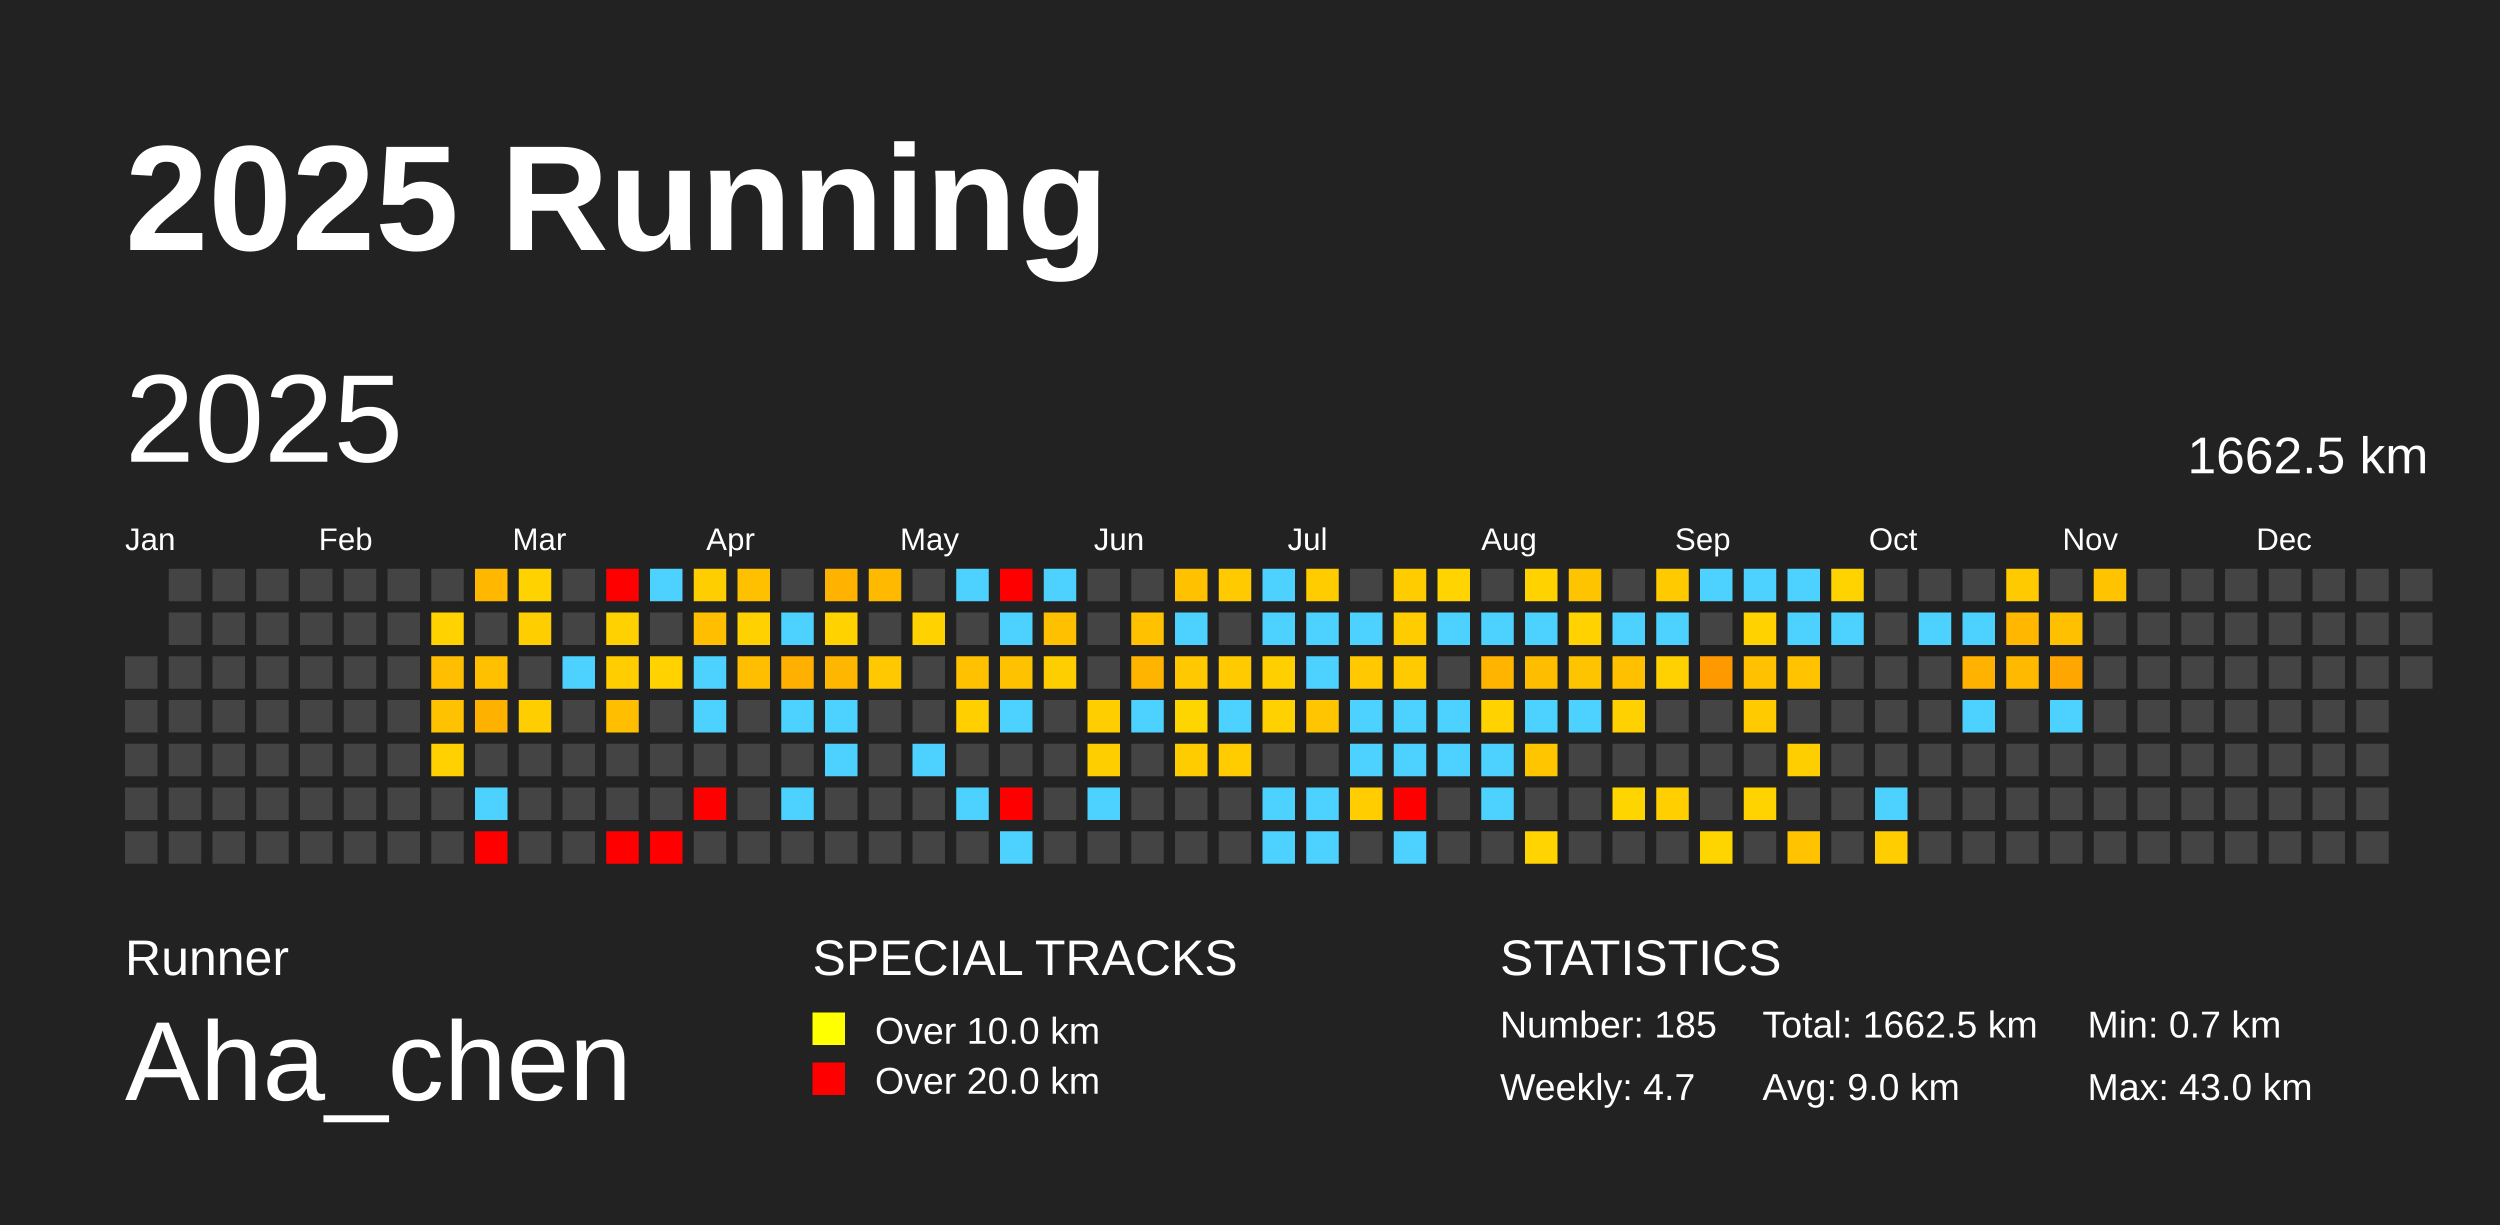
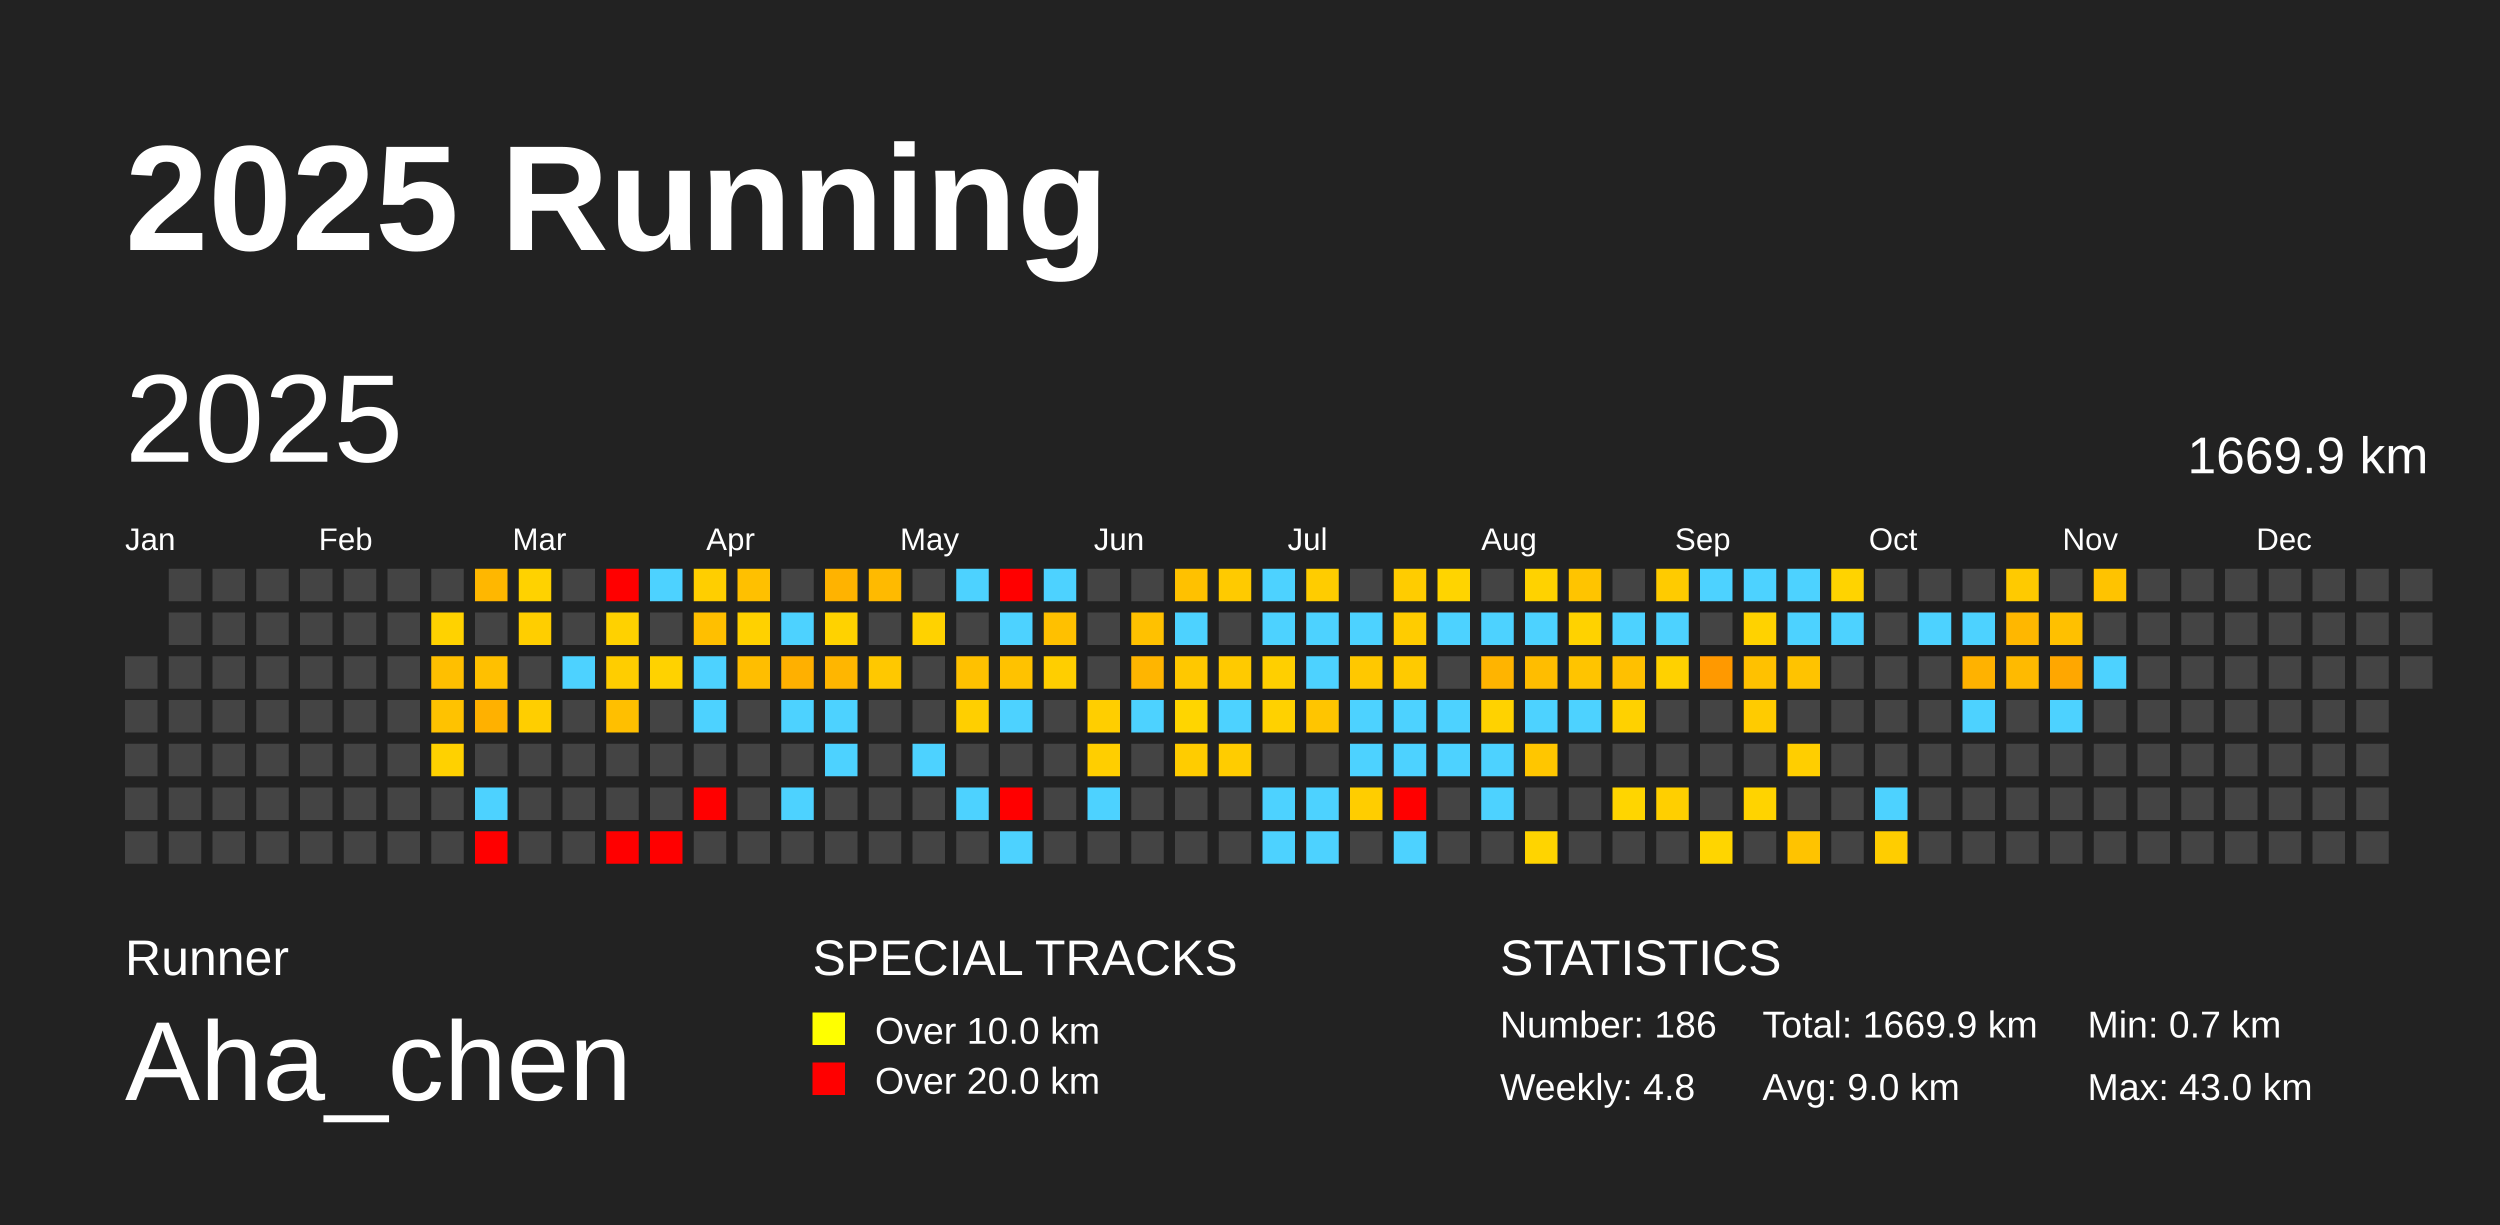
<svg xmlns="http://www.w3.org/2000/svg" baseProfile="full" height="98mm" version="1.1" viewBox="0,0,200,98" width="200mm">
  <defs />
  <rect fill="#222222" height="98" width="200" x="0" y="0" />
  <text fill="#FFFFFF" style="font-size:12px; font-family:Arial; font-weight:bold;" x="10" y="20">2025 Running</text>
  <text fill="#FFFFFF" style="font-size:4px; font-family:Arial" x="10" y="78">Runner</text>
  <text fill="#FFFFFF" style="font-size:9px; font-family:Arial" x="10" y="88">Aha_chen</text>
  <text fill="#FFFFFF" style="font-size:4px; font-family:Arial" x="65" y="78">SPECIAL TRACKS</text>
  <rect fill="yellow" height="2.6" width="2.6" x="65" y="81" />
  <text fill="#FFFFFF" style="font-size:3px; font-family:Arial" x="70" y="83.5">Over 10.0 km</text>
  <rect fill="red" height="2.6" width="2.6" x="65" y="85" />
  <text fill="#FFFFFF" style="font-size:3px; font-family:Arial" x="70" y="87.5">Over 20.0 km</text>
  <text fill="#FFFFFF" style="font-size:4px; font-family:Arial" x="120" y="78">STATISTICS</text>
-   <text fill="#FFFFFF" style="font-size:3px; font-family:Arial" x="120" y="83">Number: 185</text>
-   <text fill="#FFFFFF" style="font-size:3px; font-family:Arial" x="120" y="88">Weekly: 4.7</text>
-   <text fill="#FFFFFF" style="font-size:3px; font-family:Arial" x="141" y="83">Total: 1662.5 km</text>
+   <text fill="#FFFFFF" style="font-size:3px; font-family:Arial" x="120" y="83">Number: 186</text>
+   <text fill="#FFFFFF" style="font-size:3px; font-family:Arial" x="120" y="88">Weekly: 4.8</text>
+   <text fill="#FFFFFF" style="font-size:3px; font-family:Arial" x="141" y="83">Total: 1669.9 km</text>
  <text fill="#FFFFFF" style="font-size:3px; font-family:Arial" x="141" y="88">Avg: 9.0 km</text>
  <text fill="#FFFFFF" style="font-size:3px; font-family:Arial" x="167" y="83">Min: 0.7 km</text>
  <text fill="#FFFFFF" style="font-size:3px; font-family:Arial" x="167" y="88">Max: 43.0 km</text>
  <text dominant-baseline="hanging" fill="#FFFFFF" style="font-size:10.0px; font-family:Arial;" x="10" y="30">2025</text>
-   <text dominant-baseline="hanging" fill="#FFFFFF" style="font-size:4.125px; font-family:Arial;" x="175" y="35">1662.5 km</text>
+   <text dominant-baseline="hanging" fill="#FFFFFF" style="font-size:4.125px; font-family:Arial;" x="175" y="35">1669.9 km</text>
  <text fill="#FFFFFF" style="font-size:2.5px; font-family:Arial" x="10.0" y="44">Jan</text>
  <text fill="#FFFFFF" style="font-size:2.5px; font-family:Arial" x="25.5" y="44">Feb</text>
  <text fill="#FFFFFF" style="font-size:2.5px; font-family:Arial" x="41.0" y="44">Mar</text>
  <text fill="#FFFFFF" style="font-size:2.5px; font-family:Arial" x="56.5" y="44">Apr</text>
  <text fill="#FFFFFF" style="font-size:2.5px; font-family:Arial" x="72.0" y="44">May</text>
  <text fill="#FFFFFF" style="font-size:2.5px; font-family:Arial" x="87.5" y="44">Jun</text>
  <text fill="#FFFFFF" style="font-size:2.5px; font-family:Arial" x="103.0" y="44">Jul</text>
  <text fill="#FFFFFF" style="font-size:2.5px; font-family:Arial" x="118.5" y="44">Aug</text>
  <text fill="#FFFFFF" style="font-size:2.5px; font-family:Arial" x="134.0" y="44">Sep</text>
  <text fill="#FFFFFF" style="font-size:2.5px; font-family:Arial" x="149.5" y="44">Oct</text>
  <text fill="#FFFFFF" style="font-size:2.5px; font-family:Arial" x="165.0" y="44">Nov</text>
  <text fill="#FFFFFF" style="font-size:2.5px; font-family:Arial" x="180.5" y="44">Dec</text>
  <rect fill="#444444" height="2.6" width="2.6" x="10.0" y="52.5" />
  <rect fill="#444444" height="2.6" width="2.6" x="10.0" y="56.0" />
  <rect fill="#444444" height="2.6" width="2.6" x="10.0" y="59.5" />
  <rect fill="#444444" height="2.6" width="2.6" x="10.0" y="63.0" />
  <rect fill="#444444" height="2.6" width="2.6" x="10.0" y="66.5" />
  <rect fill="#444444" height="2.6" width="2.6" x="13.5" y="45.5" />
  <rect fill="#444444" height="2.6" width="2.6" x="13.5" y="49.0" />
  <rect fill="#444444" height="2.6" width="2.6" x="13.5" y="52.5" />
  <rect fill="#444444" height="2.6" width="2.6" x="13.5" y="56.0" />
  <rect fill="#444444" height="2.6" width="2.6" x="13.5" y="59.5" />
  <rect fill="#444444" height="2.6" width="2.6" x="13.5" y="63.0" />
  <rect fill="#444444" height="2.6" width="2.6" x="13.5" y="66.5" />
  <rect fill="#444444" height="2.6" width="2.6" x="17.0" y="45.5" />
  <rect fill="#444444" height="2.6" width="2.6" x="17.0" y="49.0" />
  <rect fill="#444444" height="2.6" width="2.6" x="17.0" y="52.5" />
  <rect fill="#444444" height="2.6" width="2.6" x="17.0" y="56.0" />
  <rect fill="#444444" height="2.6" width="2.6" x="17.0" y="59.5" />
  <rect fill="#444444" height="2.6" width="2.6" x="17.0" y="63.0" />
  <rect fill="#444444" height="2.6" width="2.6" x="17.0" y="66.5" />
  <rect fill="#444444" height="2.6" width="2.6" x="20.5" y="45.5" />
  <rect fill="#444444" height="2.6" width="2.6" x="20.5" y="49.0" />
  <rect fill="#444444" height="2.6" width="2.6" x="20.5" y="52.5" />
  <rect fill="#444444" height="2.6" width="2.6" x="20.5" y="56.0" />
  <rect fill="#444444" height="2.6" width="2.6" x="20.5" y="59.5" />
  <rect fill="#444444" height="2.6" width="2.6" x="20.5" y="63.0" />
  <rect fill="#444444" height="2.6" width="2.6" x="20.5" y="66.5" />
  <rect fill="#444444" height="2.6" width="2.6" x="24.0" y="45.5" />
  <rect fill="#444444" height="2.6" width="2.6" x="24.0" y="49.0" />
  <rect fill="#444444" height="2.6" width="2.6" x="24.0" y="52.5" />
  <rect fill="#444444" height="2.6" width="2.6" x="24.0" y="56.0" />
  <rect fill="#444444" height="2.6" width="2.6" x="24.0" y="59.5" />
  <rect fill="#444444" height="2.6" width="2.6" x="24.0" y="63.0" />
  <rect fill="#444444" height="2.6" width="2.6" x="24.0" y="66.5" />
  <rect fill="#444444" height="2.6" width="2.6" x="27.5" y="45.5" />
  <rect fill="#444444" height="2.6" width="2.6" x="27.5" y="49.0" />
  <rect fill="#444444" height="2.6" width="2.6" x="27.5" y="52.5" />
  <rect fill="#444444" height="2.6" width="2.6" x="27.5" y="56.0" />
  <rect fill="#444444" height="2.6" width="2.6" x="27.5" y="59.5" />
  <rect fill="#444444" height="2.6" width="2.6" x="27.5" y="63.0" />
  <rect fill="#444444" height="2.6" width="2.6" x="27.5" y="66.5" />
  <rect fill="#444444" height="2.6" width="2.6" x="31.0" y="45.5" />
  <rect fill="#444444" height="2.6" width="2.6" x="31.0" y="49.0" />
  <rect fill="#444444" height="2.6" width="2.6" x="31.0" y="52.5" />
  <rect fill="#444444" height="2.6" width="2.6" x="31.0" y="56.0" />
  <rect fill="#444444" height="2.6" width="2.6" x="31.0" y="59.5" />
  <rect fill="#444444" height="2.6" width="2.6" x="31.0" y="63.0" />
  <rect fill="#444444" height="2.6" width="2.6" x="31.0" y="66.5" />
  <rect fill="#444444" height="2.6" width="2.6" x="34.5" y="45.5" />
  <rect fill="#ffd200" height="2.6" width="2.6" x="34.5" y="49.0" />
  <rect fill="#ffbf00" height="2.6" width="2.6" x="34.5" y="52.5" />
  <rect fill="#ffc200" height="2.6" width="2.6" x="34.5" y="56.0" />
  <rect fill="#ffd100" height="2.6" width="2.6" x="34.5" y="59.5" />
  <rect fill="#444444" height="2.6" width="2.6" x="34.5" y="63.0" />
  <rect fill="#444444" height="2.6" width="2.6" x="34.5" y="66.5" />
  <rect fill="#ffb700" height="2.6" width="2.6" x="38.0" y="45.5" />
  <rect fill="#444444" height="2.6" width="2.6" x="38.0" y="49.0" />
  <rect fill="#ffc000" height="2.6" width="2.6" x="38.0" y="52.5" />
  <rect fill="#ffb100" height="2.6" width="2.6" x="38.0" y="56.0" />
  <rect fill="#444444" height="2.6" width="2.6" x="38.0" y="59.5" />
  <rect fill="#4dd2ff" height="2.6" width="2.6" x="38.0" y="63.0" />
  <rect fill="red" height="2.6" width="2.6" x="38.0" y="66.5" />
  <rect fill="#ffd200" height="2.6" width="2.6" x="41.5" y="45.5" />
  <rect fill="#ffce00" height="2.6" width="2.6" x="41.5" y="49.0" />
  <rect fill="#444444" height="2.6" width="2.6" x="41.5" y="52.5" />
  <rect fill="#ffce00" height="2.6" width="2.6" x="41.5" y="56.0" />
  <rect fill="#444444" height="2.6" width="2.6" x="41.5" y="59.5" />
  <rect fill="#444444" height="2.6" width="2.6" x="41.5" y="63.0" />
  <rect fill="#444444" height="2.6" width="2.6" x="41.5" y="66.5" />
  <rect fill="#444444" height="2.6" width="2.6" x="45.0" y="45.5" />
  <rect fill="#444444" height="2.6" width="2.6" x="45.0" y="49.0" />
  <rect fill="#4dd2ff" height="2.6" width="2.6" x="45.0" y="52.5" />
  <rect fill="#444444" height="2.6" width="2.6" x="45.0" y="56.0" />
  <rect fill="#444444" height="2.6" width="2.6" x="45.0" y="59.5" />
  <rect fill="#444444" height="2.6" width="2.6" x="45.0" y="63.0" />
  <rect fill="#444444" height="2.6" width="2.6" x="45.0" y="66.5" />
  <rect fill="red" height="2.6" width="2.6" x="48.5" y="45.5" />
  <rect fill="#ffd100" height="2.6" width="2.6" x="48.5" y="49.0" />
  <rect fill="#ffcd00" height="2.6" width="2.6" x="48.5" y="52.5" />
  <rect fill="#ffbf00" height="2.6" width="2.6" x="48.5" y="56.0" />
  <rect fill="#444444" height="2.6" width="2.6" x="48.5" y="59.5" />
  <rect fill="#444444" height="2.6" width="2.6" x="48.5" y="63.0" />
  <rect fill="red" height="2.6" width="2.6" x="48.5" y="66.5" />
  <rect fill="#4dd2ff" height="2.6" width="2.6" x="52.0" y="45.5" />
  <rect fill="#444444" height="2.6" width="2.6" x="52.0" y="49.0" />
  <rect fill="#ffd200" height="2.6" width="2.6" x="52.0" y="52.5" />
  <rect fill="#444444" height="2.6" width="2.6" x="52.0" y="56.0" />
  <rect fill="#444444" height="2.6" width="2.6" x="52.0" y="59.5" />
  <rect fill="#444444" height="2.6" width="2.6" x="52.0" y="63.0" />
  <rect fill="red" height="2.6" width="2.6" x="52.0" y="66.5" />
  <rect fill="#ffce00" height="2.6" width="2.6" x="55.5" y="45.5" />
  <rect fill="#ffbf00" height="2.6" width="2.6" x="55.5" y="49.0" />
  <rect fill="#4dd2ff" height="2.6" width="2.6" x="55.5" y="52.5" />
  <rect fill="#4dd2ff" height="2.6" width="2.6" x="55.5" y="56.0" />
  <rect fill="#444444" height="2.6" width="2.6" x="55.5" y="59.5" />
  <rect fill="red" height="2.6" width="2.6" x="55.5" y="63.0" />
  <rect fill="#444444" height="2.6" width="2.6" x="55.5" y="66.5" />
  <rect fill="#ffc000" height="2.6" width="2.6" x="59.0" y="45.5" />
  <rect fill="#ffd100" height="2.6" width="2.6" x="59.0" y="49.0" />
  <rect fill="#ffbe00" height="2.6" width="2.6" x="59.0" y="52.5" />
  <rect fill="#444444" height="2.6" width="2.6" x="59.0" y="56.0" />
  <rect fill="#444444" height="2.6" width="2.6" x="59.0" y="59.5" />
  <rect fill="#444444" height="2.6" width="2.6" x="59.0" y="63.0" />
  <rect fill="#444444" height="2.6" width="2.6" x="59.0" y="66.5" />
  <rect fill="#444444" height="2.6" width="2.6" x="62.5" y="45.5" />
  <rect fill="#4dd2ff" height="2.6" width="2.6" x="62.5" y="49.0" />
  <rect fill="#ffb000" height="2.6" width="2.6" x="62.5" y="52.5" />
  <rect fill="#4dd2ff" height="2.6" width="2.6" x="62.5" y="56.0" />
  <rect fill="#444444" height="2.6" width="2.6" x="62.5" y="59.5" />
  <rect fill="#4dd2ff" height="2.6" width="2.6" x="62.5" y="63.0" />
  <rect fill="#444444" height="2.6" width="2.6" x="62.5" y="66.5" />
  <rect fill="#ffb300" height="2.6" width="2.6" x="66.0" y="45.5" />
  <rect fill="#ffd200" height="2.6" width="2.6" x="66.0" y="49.0" />
  <rect fill="#ffb600" height="2.6" width="2.6" x="66.0" y="52.5" />
  <rect fill="#4dd2ff" height="2.6" width="2.6" x="66.0" y="56.0" />
  <rect fill="#4dd2ff" height="2.6" width="2.6" x="66.0" y="59.5" />
  <rect fill="#444444" height="2.6" width="2.6" x="66.0" y="63.0" />
  <rect fill="#444444" height="2.6" width="2.6" x="66.0" y="66.5" />
  <rect fill="#ffba00" height="2.6" width="2.6" x="69.5" y="45.5" />
  <rect fill="#444444" height="2.6" width="2.6" x="69.5" y="49.0" />
  <rect fill="#ffc800" height="2.6" width="2.6" x="69.5" y="52.5" />
  <rect fill="#444444" height="2.6" width="2.6" x="69.5" y="56.0" />
  <rect fill="#444444" height="2.6" width="2.6" x="69.5" y="59.5" />
  <rect fill="#444444" height="2.6" width="2.6" x="69.5" y="63.0" />
  <rect fill="#444444" height="2.6" width="2.6" x="69.5" y="66.5" />
  <rect fill="#444444" height="2.6" width="2.6" x="73.0" y="45.5" />
  <rect fill="#ffd200" height="2.6" width="2.6" x="73.0" y="49.0" />
  <rect fill="#444444" height="2.6" width="2.6" x="73.0" y="52.5" />
  <rect fill="#444444" height="2.6" width="2.6" x="73.0" y="56.0" />
  <rect fill="#4dd2ff" height="2.6" width="2.6" x="73.0" y="59.5" />
  <rect fill="#444444" height="2.6" width="2.6" x="73.0" y="63.0" />
  <rect fill="#444444" height="2.6" width="2.6" x="73.0" y="66.5" />
  <rect fill="#4dd2ff" height="2.6" width="2.6" x="76.5" y="45.5" />
  <rect fill="#444444" height="2.6" width="2.6" x="76.5" y="49.0" />
  <rect fill="#ffc100" height="2.6" width="2.6" x="76.5" y="52.5" />
  <rect fill="#ffcf00" height="2.6" width="2.6" x="76.5" y="56.0" />
  <rect fill="#444444" height="2.6" width="2.6" x="76.5" y="59.5" />
  <rect fill="#4dd2ff" height="2.6" width="2.6" x="76.5" y="63.0" />
  <rect fill="#444444" height="2.6" width="2.6" x="76.5" y="66.5" />
  <rect fill="red" height="2.6" width="2.6" x="80.0" y="45.5" />
  <rect fill="#4dd2ff" height="2.6" width="2.6" x="80.0" y="49.0" />
  <rect fill="#ffc200" height="2.6" width="2.6" x="80.0" y="52.5" />
  <rect fill="#4dd2ff" height="2.6" width="2.6" x="80.0" y="56.0" />
  <rect fill="#444444" height="2.6" width="2.6" x="80.0" y="59.5" />
  <rect fill="red" height="2.6" width="2.6" x="80.0" y="63.0" />
  <rect fill="#4dd2ff" height="2.6" width="2.6" x="80.0" y="66.5" />
  <rect fill="#4dd2ff" height="2.6" width="2.6" x="83.5" y="45.5" />
  <rect fill="#ffc000" height="2.6" width="2.6" x="83.5" y="49.0" />
  <rect fill="#ffce00" height="2.6" width="2.6" x="83.5" y="52.5" />
  <rect fill="#444444" height="2.6" width="2.6" x="83.5" y="56.0" />
  <rect fill="#444444" height="2.6" width="2.6" x="83.5" y="59.5" />
  <rect fill="#444444" height="2.6" width="2.6" x="83.5" y="63.0" />
  <rect fill="#444444" height="2.6" width="2.6" x="83.5" y="66.5" />
  <rect fill="#444444" height="2.6" width="2.6" x="87.0" y="45.5" />
  <rect fill="#444444" height="2.6" width="2.6" x="87.0" y="49.0" />
  <rect fill="#444444" height="2.6" width="2.6" x="87.0" y="52.5" />
  <rect fill="#ffce00" height="2.6" width="2.6" x="87.0" y="56.0" />
  <rect fill="#ffce00" height="2.6" width="2.6" x="87.0" y="59.5" />
  <rect fill="#4dd2ff" height="2.6" width="2.6" x="87.0" y="63.0" />
  <rect fill="#444444" height="2.6" width="2.6" x="87.0" y="66.5" />
  <rect fill="#444444" height="2.6" width="2.6" x="90.5" y="45.5" />
  <rect fill="#ffc100" height="2.6" width="2.6" x="90.5" y="49.0" />
  <rect fill="#ffb500" height="2.6" width="2.6" x="90.5" y="52.5" />
  <rect fill="#4dd2ff" height="2.6" width="2.6" x="90.5" y="56.0" />
  <rect fill="#444444" height="2.6" width="2.6" x="90.5" y="59.5" />
  <rect fill="#444444" height="2.6" width="2.6" x="90.5" y="63.0" />
  <rect fill="#444444" height="2.6" width="2.6" x="90.5" y="66.5" />
  <rect fill="#ffc100" height="2.6" width="2.6" x="94.0" y="45.5" />
  <rect fill="#4dd2ff" height="2.6" width="2.6" x="94.0" y="49.0" />
  <rect fill="#ffc800" height="2.6" width="2.6" x="94.0" y="52.5" />
  <rect fill="#ffd500" height="2.6" width="2.6" x="94.0" y="56.0" />
  <rect fill="#ffcc00" height="2.6" width="2.6" x="94.0" y="59.5" />
  <rect fill="#444444" height="2.6" width="2.6" x="94.0" y="63.0" />
  <rect fill="#444444" height="2.6" width="2.6" x="94.0" y="66.5" />
  <rect fill="#ffca00" height="2.6" width="2.6" x="97.5" y="45.5" />
  <rect fill="#444444" height="2.6" width="2.6" x="97.5" y="49.0" />
  <rect fill="#ffca00" height="2.6" width="2.6" x="97.5" y="52.5" />
  <rect fill="#4dd2ff" height="2.6" width="2.6" x="97.5" y="56.0" />
  <rect fill="#ffcc00" height="2.6" width="2.6" x="97.5" y="59.5" />
  <rect fill="#444444" height="2.6" width="2.6" x="97.5" y="63.0" />
  <rect fill="#444444" height="2.6" width="2.6" x="97.5" y="66.5" />
  <rect fill="#4dd2ff" height="2.6" width="2.6" x="101.0" y="45.5" />
  <rect fill="#4dd2ff" height="2.6" width="2.6" x="101.0" y="49.0" />
  <rect fill="#ffcf00" height="2.6" width="2.6" x="101.0" y="52.5" />
  <rect fill="#ffd100" height="2.6" width="2.6" x="101.0" y="56.0" />
  <rect fill="#444444" height="2.6" width="2.6" x="101.0" y="59.5" />
  <rect fill="#4dd2ff" height="2.6" width="2.6" x="101.0" y="63.0" />
  <rect fill="#4dd2ff" height="2.6" width="2.6" x="101.0" y="66.5" />
  <rect fill="#ffcc00" height="2.6" width="2.6" x="104.5" y="45.5" />
  <rect fill="#4dd2ff" height="2.6" width="2.6" x="104.5" y="49.0" />
  <rect fill="#4dd2ff" height="2.6" width="2.6" x="104.5" y="52.5" />
  <rect fill="#ffc500" height="2.6" width="2.6" x="104.5" y="56.0" />
  <rect fill="#444444" height="2.6" width="2.6" x="104.5" y="59.5" />
  <rect fill="#4dd2ff" height="2.6" width="2.6" x="104.5" y="63.0" />
  <rect fill="#4dd2ff" height="2.6" width="2.6" x="104.5" y="66.5" />
  <rect fill="#444444" height="2.6" width="2.6" x="108.0" y="45.5" />
  <rect fill="#4dd2ff" height="2.6" width="2.6" x="108.0" y="49.0" />
  <rect fill="#ffc800" height="2.6" width="2.6" x="108.0" y="52.5" />
  <rect fill="#4dd2ff" height="2.6" width="2.6" x="108.0" y="56.0" />
  <rect fill="#4dd2ff" height="2.6" width="2.6" x="108.0" y="59.5" />
  <rect fill="#ffcd00" height="2.6" width="2.6" x="108.0" y="63.0" />
  <rect fill="#444444" height="2.6" width="2.6" x="108.0" y="66.5" />
  <rect fill="#ffcc00" height="2.6" width="2.6" x="111.5" y="45.5" />
  <rect fill="#ffcc00" height="2.6" width="2.6" x="111.5" y="49.0" />
  <rect fill="#ffca00" height="2.6" width="2.6" x="111.5" y="52.5" />
  <rect fill="#4dd2ff" height="2.6" width="2.6" x="111.5" y="56.0" />
  <rect fill="#4dd2ff" height="2.6" width="2.6" x="111.5" y="59.5" />
  <rect fill="red" height="2.6" width="2.6" x="111.5" y="63.0" />
  <rect fill="#4dd2ff" height="2.6" width="2.6" x="111.5" y="66.5" />
  <rect fill="#ffd400" height="2.6" width="2.6" x="115.0" y="45.5" />
  <rect fill="#4dd2ff" height="2.6" width="2.6" x="115.0" y="49.0" />
  <rect fill="#444444" height="2.6" width="2.6" x="115.0" y="52.5" />
  <rect fill="#4dd2ff" height="2.6" width="2.6" x="115.0" y="56.0" />
  <rect fill="#4dd2ff" height="2.6" width="2.6" x="115.0" y="59.5" />
  <rect fill="#444444" height="2.6" width="2.6" x="115.0" y="63.0" />
  <rect fill="#444444" height="2.6" width="2.6" x="115.0" y="66.5" />
  <rect fill="#444444" height="2.6" width="2.6" x="118.5" y="45.5" />
  <rect fill="#4dd2ff" height="2.6" width="2.6" x="118.5" y="49.0" />
  <rect fill="#ffb400" height="2.6" width="2.6" x="118.5" y="52.5" />
  <rect fill="#ffd200" height="2.6" width="2.6" x="118.5" y="56.0" />
  <rect fill="#4dd2ff" height="2.6" width="2.6" x="118.5" y="59.5" />
  <rect fill="#4dd2ff" height="2.6" width="2.6" x="118.5" y="63.0" />
  <rect fill="#444444" height="2.6" width="2.6" x="118.5" y="66.5" />
  <rect fill="#ffd200" height="2.6" width="2.6" x="122.0" y="45.5" />
  <rect fill="#4dd2ff" height="2.6" width="2.6" x="122.0" y="49.0" />
  <rect fill="#ffbd00" height="2.6" width="2.6" x="122.0" y="52.5" />
  <rect fill="#4dd2ff" height="2.6" width="2.6" x="122.0" y="56.0" />
  <rect fill="#ffc600" height="2.6" width="2.6" x="122.0" y="59.5" />
  <rect fill="#444444" height="2.6" width="2.6" x="122.0" y="63.0" />
  <rect fill="#ffd400" height="2.6" width="2.6" x="122.0" y="66.5" />
  <rect fill="#ffc400" height="2.6" width="2.6" x="125.5" y="45.5" />
  <rect fill="#ffd200" height="2.6" width="2.6" x="125.5" y="49.0" />
  <rect fill="#ffc400" height="2.6" width="2.6" x="125.5" y="52.5" />
  <rect fill="#4dd2ff" height="2.6" width="2.6" x="125.5" y="56.0" />
  <rect fill="#444444" height="2.6" width="2.6" x="125.5" y="59.5" />
  <rect fill="#444444" height="2.6" width="2.6" x="125.5" y="63.0" />
  <rect fill="#444444" height="2.6" width="2.6" x="125.5" y="66.5" />
  <rect fill="#444444" height="2.6" width="2.6" x="129.0" y="45.5" />
  <rect fill="#4dd2ff" height="2.6" width="2.6" x="129.0" y="49.0" />
  <rect fill="#ffc000" height="2.6" width="2.6" x="129.0" y="52.5" />
  <rect fill="#ffd100" height="2.6" width="2.6" x="129.0" y="56.0" />
  <rect fill="#444444" height="2.6" width="2.6" x="129.0" y="59.5" />
  <rect fill="#ffd500" height="2.6" width="2.6" x="129.0" y="63.0" />
  <rect fill="#444444" height="2.6" width="2.6" x="129.0" y="66.5" />
  <rect fill="#ffcb00" height="2.6" width="2.6" x="132.5" y="45.5" />
  <rect fill="#4dd2ff" height="2.6" width="2.6" x="132.5" y="49.0" />
  <rect fill="#ffd100" height="2.6" width="2.6" x="132.5" y="52.5" />
  <rect fill="#444444" height="2.6" width="2.6" x="132.5" y="56.0" />
  <rect fill="#444444" height="2.6" width="2.6" x="132.5" y="59.5" />
  <rect fill="#ffcf00" height="2.6" width="2.6" x="132.5" y="63.0" />
  <rect fill="#444444" height="2.6" width="2.6" x="132.5" y="66.5" />
  <rect fill="#4dd2ff" height="2.6" width="2.6" x="136.0" y="45.5" />
  <rect fill="#444444" height="2.6" width="2.6" x="136.0" y="49.0" />
  <rect fill="#ff9900" height="2.6" width="2.6" x="136.0" y="52.5" />
  <rect fill="#444444" height="2.6" width="2.6" x="136.0" y="56.0" />
  <rect fill="#444444" height="2.6" width="2.6" x="136.0" y="59.5" />
  <rect fill="#444444" height="2.6" width="2.6" x="136.0" y="63.0" />
  <rect fill="#ffd500" height="2.6" width="2.6" x="136.0" y="66.5" />
  <rect fill="#4dd2ff" height="2.6" width="2.6" x="139.5" y="45.5" />
  <rect fill="#ffd200" height="2.6" width="2.6" x="139.5" y="49.0" />
  <rect fill="#ffc100" height="2.6" width="2.6" x="139.5" y="52.5" />
  <rect fill="#ffcb00" height="2.6" width="2.6" x="139.5" y="56.0" />
  <rect fill="#444444" height="2.6" width="2.6" x="139.5" y="59.5" />
  <rect fill="#ffd300" height="2.6" width="2.6" x="139.5" y="63.0" />
  <rect fill="#444444" height="2.6" width="2.6" x="139.5" y="66.5" />
  <rect fill="#4dd2ff" height="2.6" width="2.6" x="143.0" y="45.5" />
  <rect fill="#4dd2ff" height="2.6" width="2.6" x="143.0" y="49.0" />
  <rect fill="#ffc300" height="2.6" width="2.6" x="143.0" y="52.5" />
  <rect fill="#444444" height="2.6" width="2.6" x="143.0" y="56.0" />
  <rect fill="#ffce00" height="2.6" width="2.6" x="143.0" y="59.5" />
  <rect fill="#444444" height="2.6" width="2.6" x="143.0" y="63.0" />
  <rect fill="#ffc300" height="2.6" width="2.6" x="143.0" y="66.5" />
  <rect fill="#ffd300" height="2.6" width="2.6" x="146.5" y="45.5" />
  <rect fill="#4dd2ff" height="2.6" width="2.6" x="146.5" y="49.0" />
  <rect fill="#444444" height="2.6" width="2.6" x="146.5" y="52.5" />
  <rect fill="#444444" height="2.6" width="2.6" x="146.5" y="56.0" />
  <rect fill="#444444" height="2.6" width="2.6" x="146.5" y="59.5" />
  <rect fill="#444444" height="2.6" width="2.6" x="146.5" y="63.0" />
  <rect fill="#444444" height="2.6" width="2.6" x="146.5" y="66.5" />
  <rect fill="#444444" height="2.6" width="2.6" x="150.0" y="45.5" />
  <rect fill="#444444" height="2.6" width="2.6" x="150.0" y="49.0" />
  <rect fill="#444444" height="2.6" width="2.6" x="150.0" y="52.5" />
  <rect fill="#444444" height="2.6" width="2.6" x="150.0" y="56.0" />
  <rect fill="#444444" height="2.6" width="2.6" x="150.0" y="59.5" />
  <rect fill="#4dd2ff" height="2.6" width="2.6" x="150.0" y="63.0" />
  <rect fill="#ffcd00" height="2.6" width="2.6" x="150.0" y="66.5" />
  <rect fill="#444444" height="2.6" width="2.6" x="153.5" y="45.5" />
  <rect fill="#4dd2ff" height="2.6" width="2.6" x="153.5" y="49.0" />
  <rect fill="#444444" height="2.6" width="2.6" x="153.5" y="52.5" />
  <rect fill="#444444" height="2.6" width="2.6" x="153.5" y="56.0" />
  <rect fill="#444444" height="2.6" width="2.6" x="153.5" y="59.5" />
  <rect fill="#444444" height="2.6" width="2.6" x="153.5" y="63.0" />
  <rect fill="#444444" height="2.6" width="2.6" x="153.5" y="66.5" />
  <rect fill="#444444" height="2.6" width="2.6" x="157.0" y="45.5" />
  <rect fill="#4dd2ff" height="2.6" width="2.6" x="157.0" y="49.0" />
  <rect fill="#ffb200" height="2.6" width="2.6" x="157.0" y="52.5" />
  <rect fill="#4dd2ff" height="2.6" width="2.6" x="157.0" y="56.0" />
  <rect fill="#444444" height="2.6" width="2.6" x="157.0" y="59.5" />
  <rect fill="#444444" height="2.6" width="2.6" x="157.0" y="63.0" />
  <rect fill="#444444" height="2.6" width="2.6" x="157.0" y="66.5" />
  <rect fill="#ffca00" height="2.6" width="2.6" x="160.5" y="45.5" />
  <rect fill="#ffb700" height="2.6" width="2.6" x="160.5" y="49.0" />
  <rect fill="#ffba00" height="2.6" width="2.6" x="160.5" y="52.5" />
  <rect fill="#444444" height="2.6" width="2.6" x="160.5" y="56.0" />
  <rect fill="#444444" height="2.6" width="2.6" x="160.5" y="59.5" />
  <rect fill="#444444" height="2.6" width="2.6" x="160.5" y="63.0" />
  <rect fill="#444444" height="2.6" width="2.6" x="160.5" y="66.5" />
  <rect fill="#444444" height="2.6" width="2.6" x="164.0" y="45.5" />
  <rect fill="#ffc000" height="2.6" width="2.6" x="164.0" y="49.0" />
  <rect fill="#ffa700" height="2.6" width="2.6" x="164.0" y="52.5" />
  <rect fill="#4dd2ff" height="2.6" width="2.6" x="164.0" y="56.0" />
  <rect fill="#444444" height="2.6" width="2.6" x="164.0" y="59.5" />
  <rect fill="#444444" height="2.6" width="2.6" x="164.0" y="63.0" />
  <rect fill="#444444" height="2.6" width="2.6" x="164.0" y="66.5" />
  <rect fill="#ffc300" height="2.6" width="2.6" x="167.5" y="45.5" />
  <rect fill="#444444" height="2.6" width="2.6" x="167.5" y="49.0" />
-   <rect fill="#444444" height="2.6" width="2.6" x="167.5" y="52.5" />
+   <rect fill="#4dd2ff" height="2.6" width="2.6" x="167.5" y="52.5" />
  <rect fill="#444444" height="2.6" width="2.6" x="167.5" y="56.0" />
  <rect fill="#444444" height="2.6" width="2.6" x="167.5" y="59.5" />
  <rect fill="#444444" height="2.6" width="2.6" x="167.5" y="63.0" />
  <rect fill="#444444" height="2.6" width="2.6" x="167.5" y="66.5" />
  <rect fill="#444444" height="2.6" width="2.6" x="171.0" y="45.5" />
  <rect fill="#444444" height="2.6" width="2.6" x="171.0" y="49.0" />
  <rect fill="#444444" height="2.6" width="2.6" x="171.0" y="52.5" />
  <rect fill="#444444" height="2.6" width="2.6" x="171.0" y="56.0" />
  <rect fill="#444444" height="2.6" width="2.6" x="171.0" y="59.5" />
  <rect fill="#444444" height="2.6" width="2.6" x="171.0" y="63.0" />
  <rect fill="#444444" height="2.6" width="2.6" x="171.0" y="66.5" />
  <rect fill="#444444" height="2.6" width="2.6" x="174.5" y="45.5" />
  <rect fill="#444444" height="2.6" width="2.6" x="174.5" y="49.0" />
  <rect fill="#444444" height="2.6" width="2.6" x="174.5" y="52.5" />
  <rect fill="#444444" height="2.6" width="2.6" x="174.5" y="56.0" />
  <rect fill="#444444" height="2.6" width="2.6" x="174.5" y="59.5" />
  <rect fill="#444444" height="2.6" width="2.6" x="174.5" y="63.0" />
  <rect fill="#444444" height="2.6" width="2.6" x="174.5" y="66.5" />
  <rect fill="#444444" height="2.6" width="2.6" x="178.0" y="45.5" />
  <rect fill="#444444" height="2.6" width="2.6" x="178.0" y="49.0" />
  <rect fill="#444444" height="2.6" width="2.6" x="178.0" y="52.5" />
  <rect fill="#444444" height="2.6" width="2.6" x="178.0" y="56.0" />
  <rect fill="#444444" height="2.6" width="2.6" x="178.0" y="59.5" />
  <rect fill="#444444" height="2.6" width="2.6" x="178.0" y="63.0" />
  <rect fill="#444444" height="2.6" width="2.6" x="178.0" y="66.5" />
  <rect fill="#444444" height="2.6" width="2.6" x="181.5" y="45.5" />
  <rect fill="#444444" height="2.6" width="2.6" x="181.5" y="49.0" />
  <rect fill="#444444" height="2.6" width="2.6" x="181.5" y="52.5" />
  <rect fill="#444444" height="2.6" width="2.6" x="181.5" y="56.0" />
  <rect fill="#444444" height="2.6" width="2.6" x="181.5" y="59.5" />
  <rect fill="#444444" height="2.6" width="2.6" x="181.5" y="63.0" />
  <rect fill="#444444" height="2.6" width="2.6" x="181.5" y="66.5" />
  <rect fill="#444444" height="2.6" width="2.6" x="185.0" y="45.5" />
  <rect fill="#444444" height="2.6" width="2.6" x="185.0" y="49.0" />
  <rect fill="#444444" height="2.6" width="2.6" x="185.0" y="52.5" />
  <rect fill="#444444" height="2.6" width="2.6" x="185.0" y="56.0" />
  <rect fill="#444444" height="2.6" width="2.6" x="185.0" y="59.5" />
  <rect fill="#444444" height="2.6" width="2.6" x="185.0" y="63.0" />
  <rect fill="#444444" height="2.6" width="2.6" x="185.0" y="66.5" />
  <rect fill="#444444" height="2.6" width="2.6" x="188.5" y="45.5" />
  <rect fill="#444444" height="2.6" width="2.6" x="188.5" y="49.0" />
  <rect fill="#444444" height="2.6" width="2.6" x="188.5" y="52.5" />
  <rect fill="#444444" height="2.6" width="2.6" x="188.5" y="56.0" />
  <rect fill="#444444" height="2.6" width="2.6" x="188.5" y="59.5" />
  <rect fill="#444444" height="2.6" width="2.6" x="188.5" y="63.0" />
  <rect fill="#444444" height="2.6" width="2.6" x="188.5" y="66.5" />
  <rect fill="#444444" height="2.6" width="2.6" x="192.0" y="45.5" />
  <rect fill="#444444" height="2.6" width="2.6" x="192.0" y="49.0" />
  <rect fill="#444444" height="2.6" width="2.6" x="192.0" y="52.5" />
</svg>
